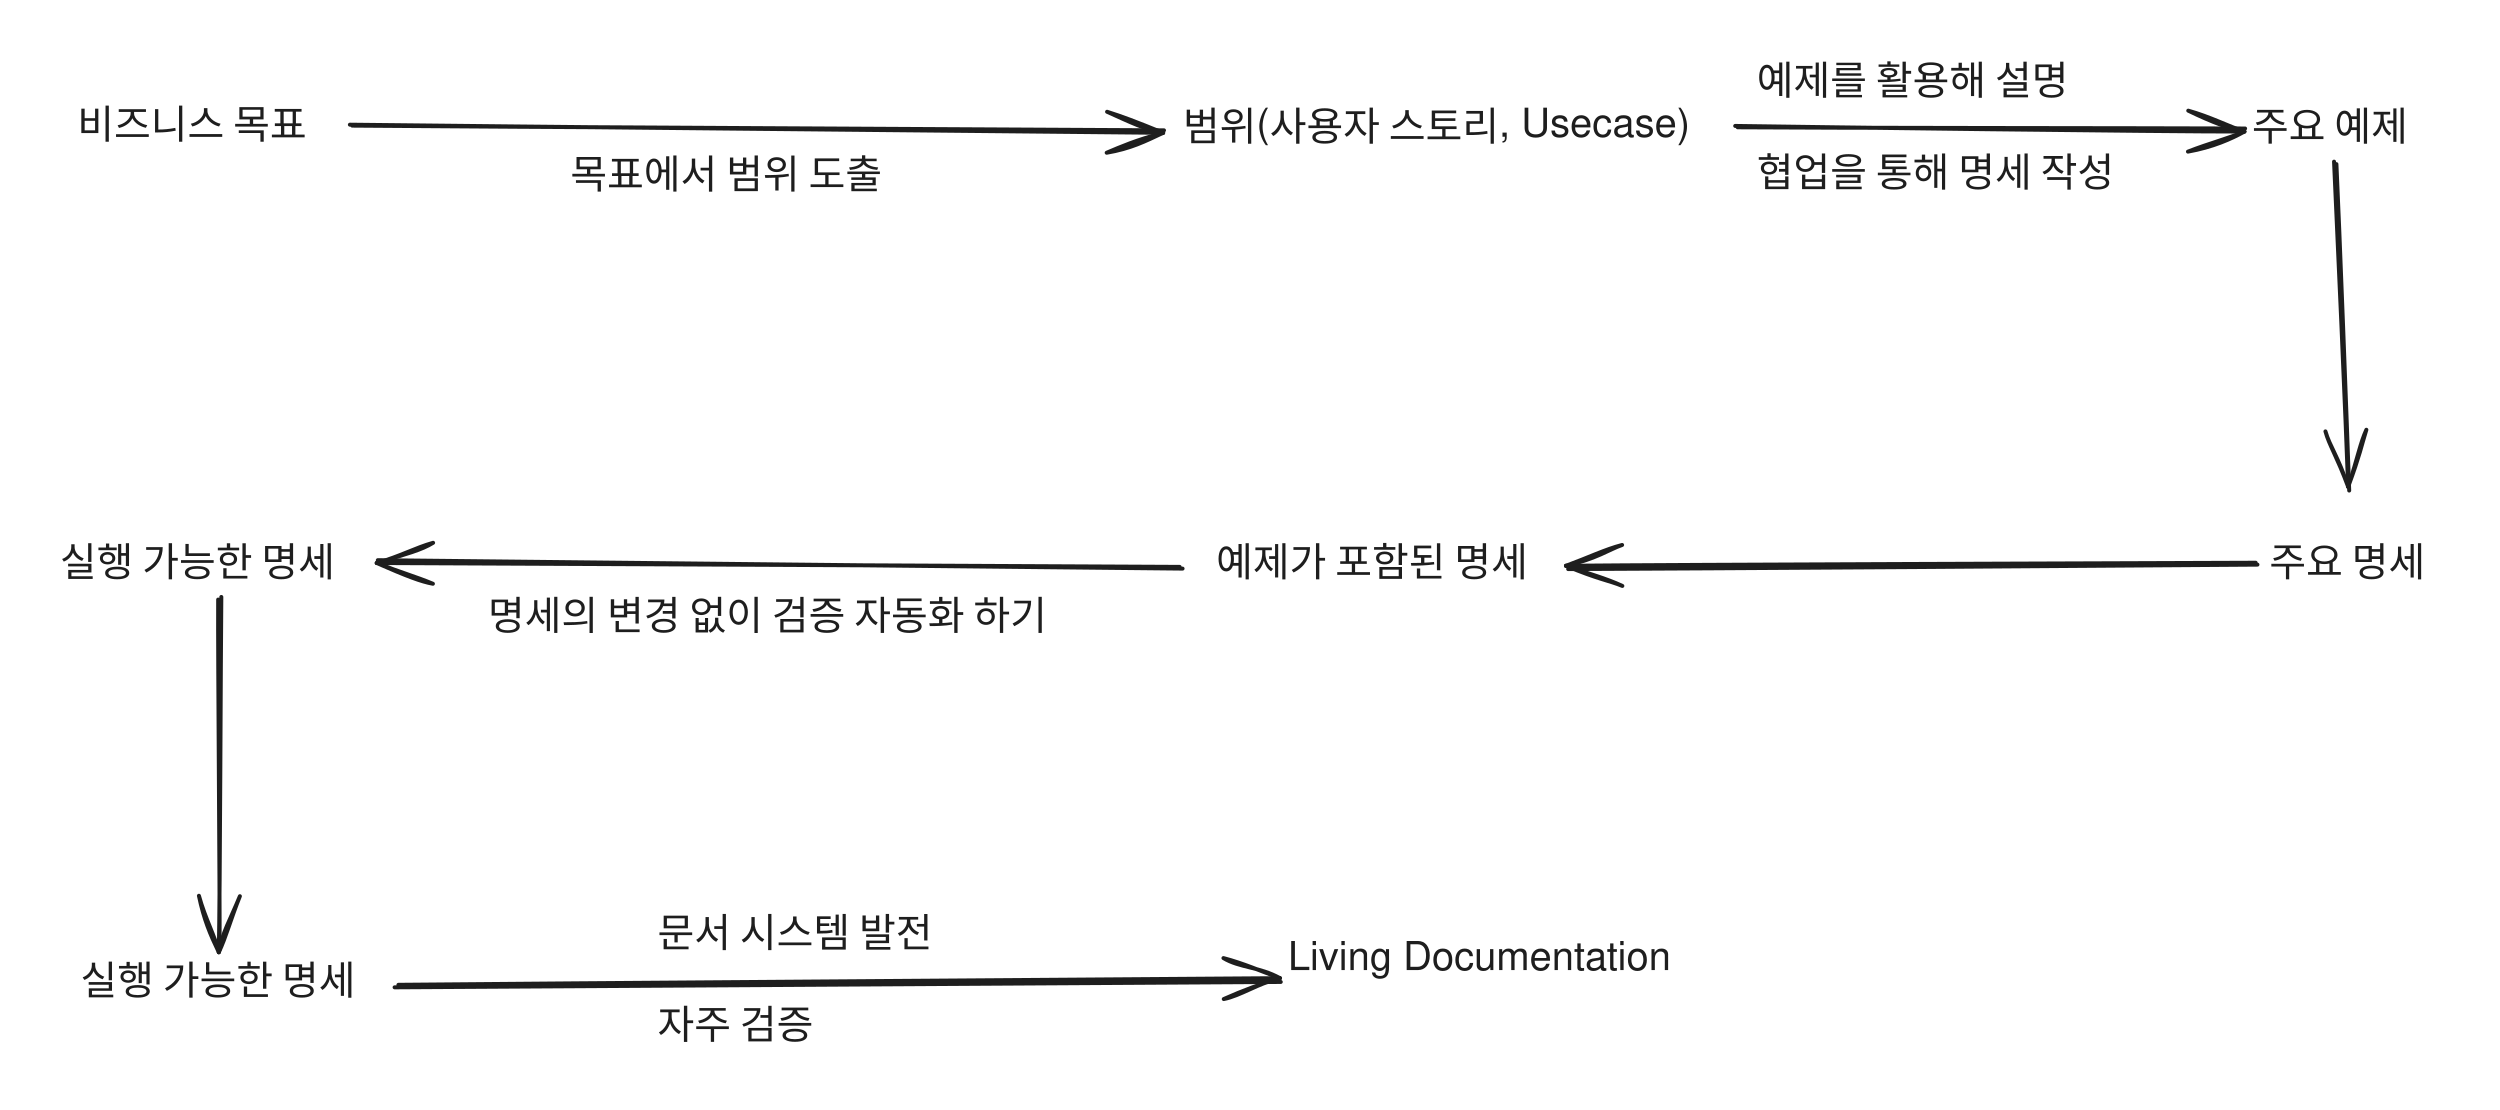
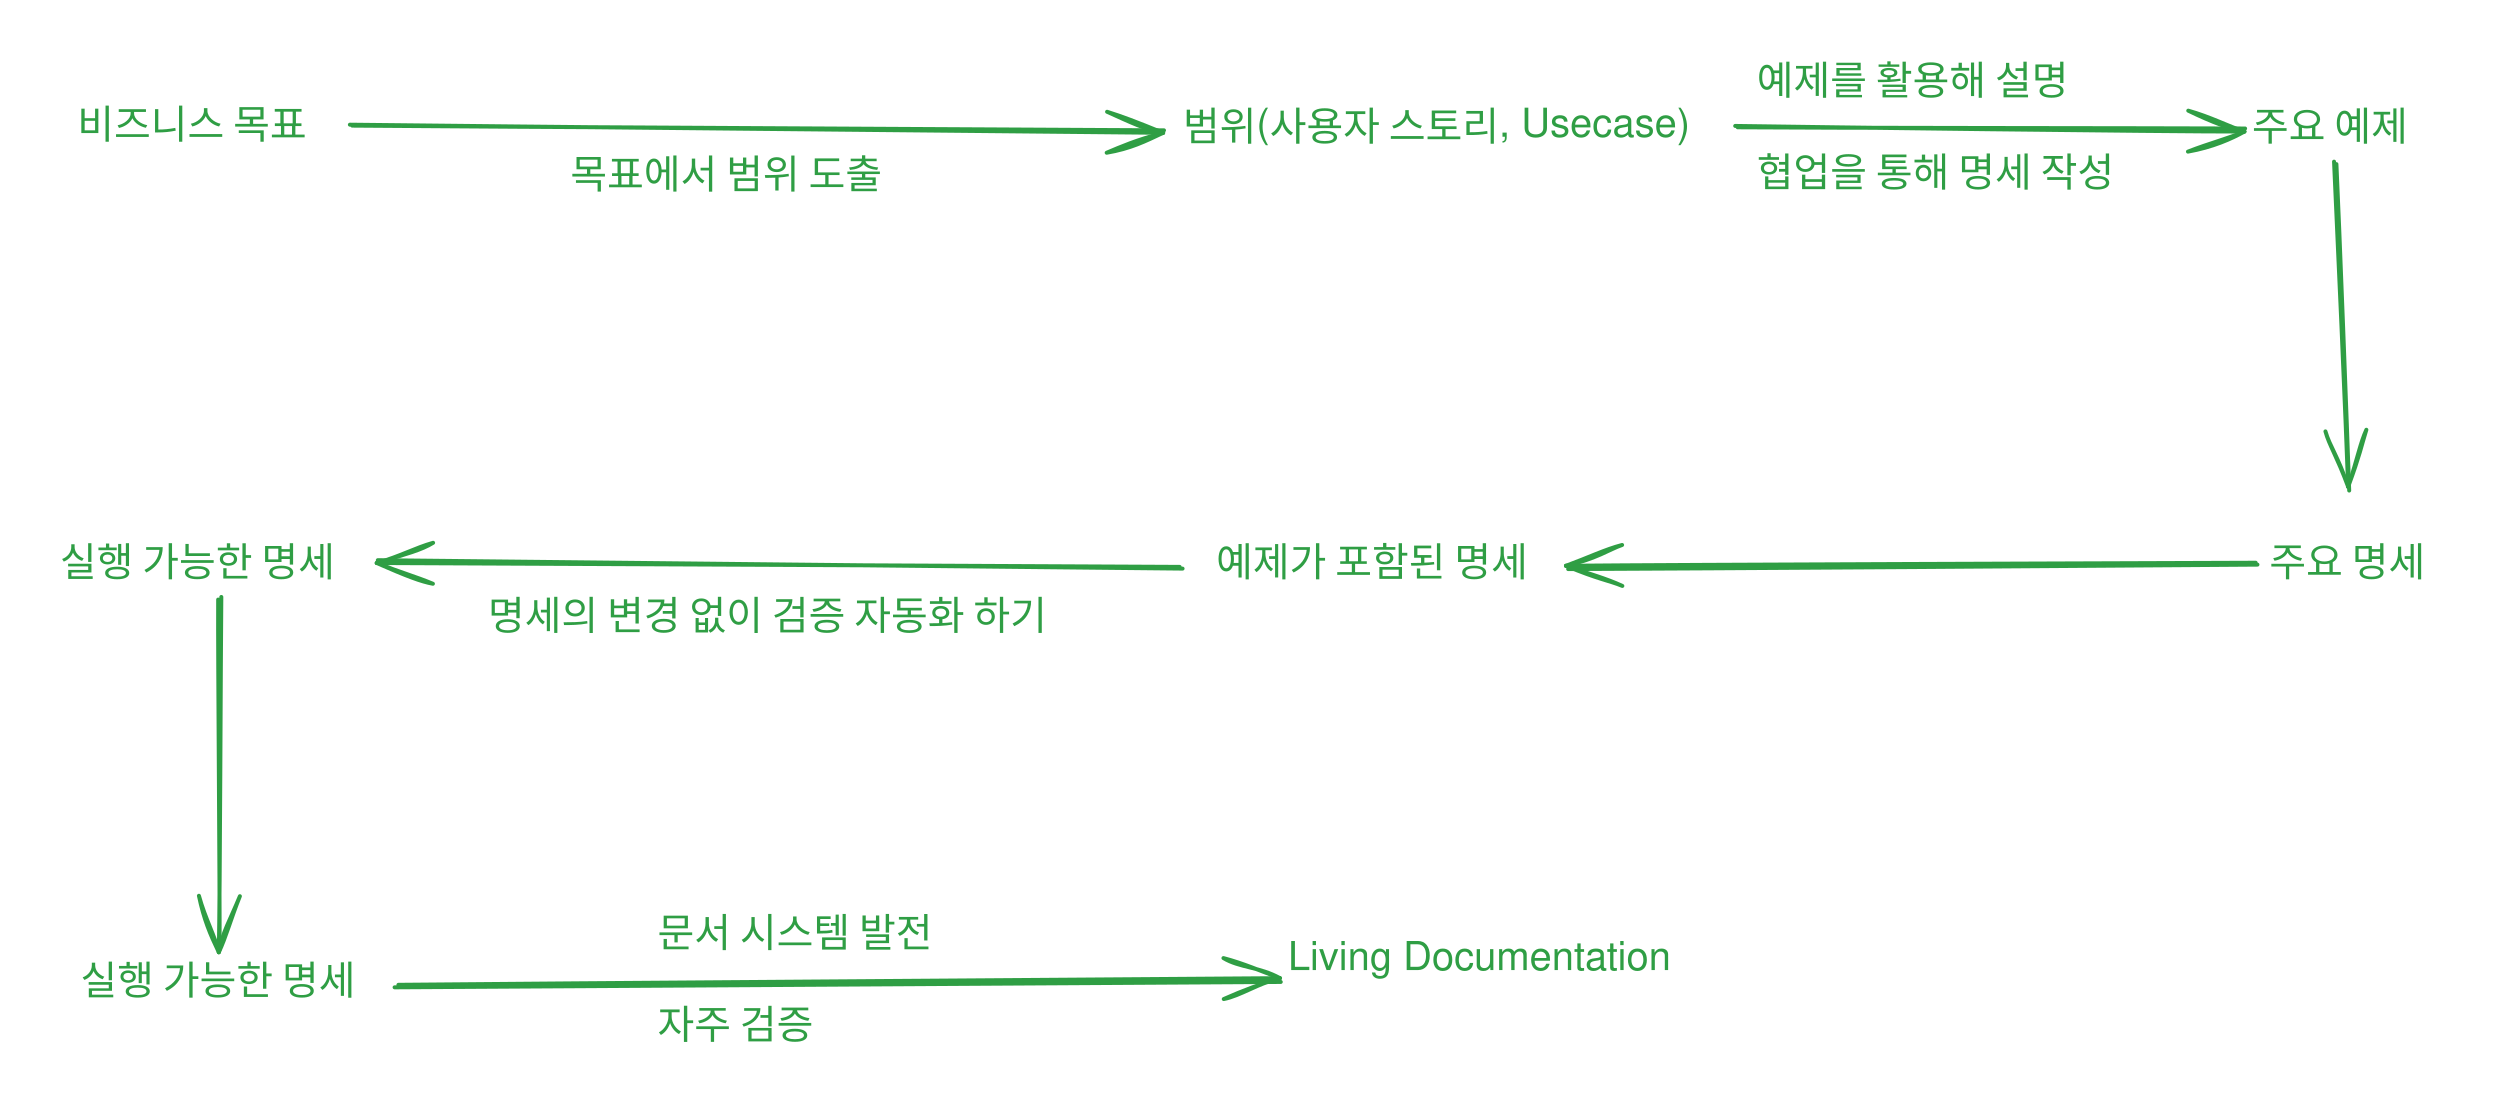
<svg xmlns="http://www.w3.org/2000/svg" version="1.1" viewBox="0 0 1252.445 555.97" width="1252.445" height="555.97">
  
-   eyJ2ZXJzaW9uIjoiMSIsImVuY29kaW5nIjoiYnN0cmluZyIsImNvbXByZXNzZWQiOnRydWUsImVuY29kZWQiOiJ4nOVcXFtv20ZcdTAwMTZ+969cdTAwMTC8L7tAzM790jfH16Tx3fUl28KgJdpmLJOKRPmSXCJAsXCCbvvQXHUwMDE0aLZp4Vx1MDAxNFx1MDAwNXrBtshDt9tddIHuXHUwMDFmiun/sGdoW6Soi2lXkuWuYkQ2SXHOzJzzzfedOdR7XHUwMDAzudxgcFByXHUwMDA238xccjr7ebvoXHUwMDE2yvbe4C1zfNcpV1xc34NTJPq74lfL+ejKrSAoVd5841xyu1SyNt1g3fe3rby/c/oxp+jsOF5QgVx1MDAwYv9cZn/ncu9F/ydcdTAwMWGyy2X/tI3ocNxcdTAwMGVGXFymXHUwMDBmT/te1ChWknOFXHUwMDE507Ur3MooNFx1MDAxNjhcdTAwMDU4vWFcdTAwMTcrTnymXHUwMDEwdWhOltYn5lx1MDAxZLo7tXOn+HD80cLSXHUwMDA0jdvdcIvFheCgXHUwMDE42VTxoevxuUpQ9redZbdcdTAwMTBsnfc/cbzVp8p+dXPLcyqm77h21C/ZeTc4iPqHakdtbzO6R3xkXHUwMDFm/uJKWVx1MDAxNDqpXHUwMDEwZppqXHUwMDE2t1x1MDAxY32eKItojWEkNCGCKp4ybMQv+mVj2Fx1MDAxZrBj/sWmrdv57U2wzyvUrlx0yrZXKdllmKz4ur2zLjMkLKxcdEVMa1x1MDAwZS9cdTAwMTY3teW4m1uBucZCRFMmJcxccuJI0dhcdTAwMWEnmlx1MDAxNCwo/HBcIuPBMDaU7lx1MDAxNFwi73g3noqyvePcMVx1MDAxZvGqxWJyPL3C2Xiee1HsR+TsyOO4k+b6sYT/xS1US1x1MDAwNfvUU7DEVFx1MDAxM6Exga7Vzlx1MDAxN11vO9180c9vN3GuSmCXg9uuV3C9zXrDzlxcP+rI4PzMbnlterGodqpL92boXGKdm3Q3alx1MDAwM2067eerxsohZFx0SaRghHBcdTAwMDXTq1x1MDAxMtds2iW4QlpcdTAwMDRzhKlcIjBcdTAwMTEwoo09d7zCxVx1MDAxNu0tlSaGXHUwMDE2t3xcdTAwMGa7VbrGqrtbM2qthUVSQ4tcdTAwMTRhXHRcdTAwMTYxhniDTVx1MDAxOFlgkqRKaoE0XHUwMDAy41x1MDAxYowq2pVgxN/ZcVx1MDAwM1x1MDAxOPlZ3/WC9FxiR0M5bOBgy7FcdTAwMWKmXHUwMDFmOpU8l8aNkrljXGYz5lx1MDAxNf+Wi1x1MDAwMyv6o/b7u7eaXt3a36OzaU+PbzeQfD/re1x1MDAwM+JcdTAwMDXOftBcZvAoSVx1MDAxZjyHO0Y0QkqwXHUwMDE4XHUwMDBmL0K79v7Wl2jHOLaQ1kyAS1x1MDAwM5hcdTAwMTHO6uFcdTAwMGUri1x0imDMXHUwMDE11khjlbKsc3CHaWxZXHLfSFx1MDAwMl5PXHUwMDAxTWFcdTAwMDTezlQ8K1fGs7pcdTAwMTNccsBV86/3XHUwMDEyXphpWavzu9OIqZ15fO6s3YDFXHLfXHUwMDBiXHUwMDE23EdcdTAwMTEyo7qj4/aOWzyo85IoIMDA4/9cdTAwMWOG331w/NFcdTAwMDfhh9/kjn/4/uSTo8G6i4aL7qaJlMGis1FcdTAwMWZCgVx1MDAwYnSldjrwS/HZPDRqu55TbpxcdTAwMDK/7G66nl1cXMxiXHUwMDAw9N6ZPPdcdTAwMDZsJfxh3a445mw0cFdcdTAwMGJ9KlrGPlWMMFwi4uYuiv1Rfz6/bTuP1P2dkWBsvHp/bHxqpb9jX2hVXHUwMDFm+/Whz2jPQl9lXG59TGFtXHUwMDAwZtb10G9cdTAwMWKcWiYs63pwRuFcdTAwMTB+9iw8PMpcdTAwMWT/9Gl4dJg7/vgw/HevYzSDXHUwMDFkXVxyVcnTR2uqXHUwMDA0iDjGXGJ4buZYbc/C+jJW4Vxublx1MDAwMVx1MDAxZOFcdTAwMDQkXHRG6VVa9ypUiZCWQkRSlpySOGhcdTAwMWJcdTAwMDWIYsIwZ9JcdTAwMDFcdTAwMDFyLVx1MDAwYvatdved3X3krdtv3Xdm5++uTYygRcXvrdxcYlwiXHUwMDEwu25ccmuisP5j+JdX4Vx1MDAxN9+HXz7LwXp88vSr4+9e3cq9XXHyXHUwMDEwxH/qMepcXMqiXHUwMDE0/uDm+KPa4k/LvIhGNH30XHUwMDFjgKRkmkNMZOdcbu29pj/xhyhiMYkkYC1RXCJJnU7TXCLa4oRcdTAwMDAwMFx1MDAwMuOBqExZ1kFcdTAwMDTi1OJUXG6OXGJcdTAwMDH1XCJcdTAwMTJcdTAwMTOzXHUwMDE1zz5cdTAwMDWpKEBRXG6pqUI6xsszWFx1MDAxMqDsXHUwMDE0XHUwMDA1XHUwMDFj++2odOPSXCKXSUIwLFx1MDAwNeVagW1cdTAwMWFcdTAwMDZcdTAwMWInrjpNQmhLcKCQRGHCNeWSNfQ9U2JkZGr6oVueX7ZcdTAwMWZMXHUwMDA1M+7yXGbz1mS5mU3IXHUwMDAyaq5cdTAwMDVoc0VcdTAwMTRXXFxi0WBcdTAwMTOzOONcZmZfUlx1MDAxNVx1MDAxOdZg003Ki7R2ePNqdPX4flx1MDAwM8n3S1Mu1lJcdTAwMWSBO4BcdTAwMTlExMFzXHUwMDEx4vmj1Vx1MDAwN0XMJ/lscem2mPDuKVdcdTAwMTX7XHUwMDFk8TSJWFx1MDAxNVx1MDAwN1DTgHgxqTI30KJn6lximlx1MDAxMkJcdTAwMDPLVc0ol4ihoqaTsCBcdTAwMTBcdTAwMTjkeoVST8lL+OKD8Kuj429/zZ18flx1MDAwNGzh5PnPufDwm+NcdTAwMWaevOO94528+CT87En48jB38vRf5lx1MDAxNFx1MDAxY1x1MDAwZlx1MDAwZn/JhV9+XHUwMDEyXHUwMDFl/qO3pKYzlmZcIjuCXSnyXHRuuVx1MDAwNaRcdTAwMTVcdTAwMTGKXHUwMDAwpmaO/PbA3p+Rz1x1MDAxObI4p7ByXHUwMDAwyGkpU4mR3qktxcFcdTAwMGVhwJ1kXHUwMDEyW4xgXHK4ra81OfpcdTAwMWI0UVutNfpcdTAwMDDn5+fWXG54X23c29ieWMlXVKlcdTAwMDP3rW5Pzs6VXHUwMDFlldb3VqbvL1dWhif9++M3VMOFX/9cdTAwMWF+8WnuXHUwMDE0Y3qMa82b7qoqY6QlR4FAXHUwMDAwLiRJ9r3q9v7Vp0hcdTAwMDWqjHKuJFBwXHUwMDA0y349R8FMW4gqXHUwMDA1tFAowVx1MDAxOO6eKlx1MDAxMyaTXGZcZlx1MDAxNSlcdTAwMGWtgj1NRJkgliQwIyxFZc7AXHUwMDBiWKVQiPH4RN9IMql1kv91XpJdQv4gKmBpUpxcdTAwMTFcdTAwMGVyXHUwMDAwRHdT/SO5VJzC8oRBi+uGzmfSZLfV4sHMuiqj4cndYW+Z5NnqXHUwMDFhaaFcdTAwMTORwJyAXHUwMDAzXG6QgpJqxVx1MDAxYYzC1MJcdTAwMWHWTk1BlnHCcYNRN0mUtfR380p7enyzgeT7pVx1MDAxNZlqjXZcdTAwMTTmXHUwMDE5Rlx1MDAxN2eXZHhLXHUwMDE1XHUwMDE37FX/Lek9uuuLoelVPrve33DHOLGE5CDMKCVapHhcdTAwMTln0oKjRlx1MDAwM8M5xNJ2dVCRcVjIMI1SXHUwMDBiWWiZKVx1MDAxYtFY8OvNgf9cdTAwMDae05Y/jT0sTFx1MDAwYry151xitru6Ory84rrBQlx1MDAwN+47vFx1MDAxZSypKWdcdTAwMWbcZnR1gs/uTVx1MDAxZJRGO8XLlGJMd2tcdTAwMWavXHQv++ibk7/9Nff6x/ePP/z25PnRmazrMUO7yIhOcLVW4CVY+mDM1IAjS5HMsF+EXbf3ZWl/buzBZN7fWLx9ULiz8XZ5ub+xXHUwMDBiI4ItgZkpXCLDkjJcXE/VKJWWxFxiK2JkJzCO7oGXvFx1MDAxY3hcdTAwMTGENVPANDqQKr9cdTAwMTbwylx1MDAwMFx1MDAwNtrk93pcdTAwMDdcdTAwMDaRRIIwzJ18/Ork+d+Pn11cdTAwMTNcdTAwMWVksKOr8o0k9EpcdTAwMWFcdTAwMTSw4baMqez6bVx1MDAxYt1b2lmYRSPBNJ9cdTAwMWKbXHUwMDE4Kj2cvlx1MDAxYvQ7KCBmKVx1MDAwMvhcdTAwMDdsXHUwMDFlS0Lr9/UpR1x1MDAxNqhcIkpcdTAwMTiiXGYp3b1EXHUwMDEzNGBpwagpXHUwMDE2VlxuqXhcYmrIQIF6XHUwMDAxbinJTFxyuEpMXa3UWEhcdTAwMDG6XHUwMDA096GAu3qEp1x1MDAwNFxcWnBcXKyi6N5cdTAwMDHfXHUwMDBmZlx1MDAxZVx1MDAxNkc3l8ad+dHV6eqiaqWiTKJcdTAwMGZcdTAwMDFX5FRcdTAwMTh1oVx1MDAxMls9tUJkKmH4XHUwMDExRVxcK1xySqphXFxukoxcdTAwMWFq6XjR2Vx1MDAwNp+L7zeQfL8sXHUwMDE5wah1OVx1MDAxMdWMYnDi7CnuOW+Nr5V9MrM7c9dd2ZtaOlhHXHUwMDBi/VxyPIJcdTAwMGLAXHUwMDFkIbjmXHUwMDA0MZHYXHUwMDA2j3BHMJP/1piC2Fx1MDAwMkKSYGadXHUwMDA2XHUwMDFlioD3KEpcdTAwMTDNqqWM90suu09H2mV1XHSjqIeVOdGiXHUwMDFjvnyRO/7n+69/+m8u/Oxp+PLn3Ouf3lx1MDAwZr97mVx1MDAwYr98dvzx5yeff5o7ef7i9S8/9ro08IrGdVNt6JbxzVx1MDAwNYZcdTAwMWaRvai/PX73ZXRcdTAwMDObgFWCXHUwMDAwhiFcdTAwMGW+mqTuPdZcdTAwMWGXTJRcdTAwMDD0Ulx1MDAwMeqoXHUwMDAzXGbi6lKjPY+sc79e5UnOXHUwMDE3u/6RMP/3+Yw2XHUwMDBmXHUwMDBmXHUwMDAwfyNcYlbO7Fx1MDAxOLODRsvD61x1MDAxMFWTdzbvrC3YcnpNTvY3xkiGLSlcdTAwMDQyRWGweMc3iVKxhFpcZsKeIIRcZoG4JoBpUlx1MDAxYVx1MDAwM9ZcdTAwMDIqKnK97Fx1MDAwMatcdTAwMWXmXHUwMDFlj1/9Yqr2w4+OTPnsXHUwMDEzXGKTXHUwMDFmj8KvXHUwMDBlTbVcdCzO4de/ni3VPaZccpe2qpslL0q1SU9cIoGYZJd4vmBofKwql5btIUlWdzFcdTAwMWLbW3xrbrG/w9k8921cdJNcdTAwMTOXyuwko/r0ZFx1MDAwZvdWNHBcdTAwMTdqdlx1MDAxMLM+YGBcbk81XHUwMDA36nCdpOH3tFlxz911vc3cqJ+vmr7bgYmRnoJDe1x1MDAwYrq5rCdcdTAwMWatSStcdTAwMDfgWCZcdTAwMTmRXHUwMDFkXHUwMDA32m+g9ydcdTAwMGVwpi1cIpCmilx1MDAxMFx1MDAwNMohJjG9lVx1MDAwZZcufVx1MDAwM6ZBiUbXKlx1MDAxZG5kiVqvpcNpndi1XGKG5k13dY9DtilRM4/RcEZk9j2O9o7Qr4hCLGK+ncJsgWKsUntcdTAwMWOAN0ZCgGhCQjHCu5hrZNTSoEigJVxmTCZhSOLBIVx1MDAwNostXHUwMDE2mmMgXCIkUbBxzjZcdTAwMDCUiKadqOTo+HNDSIiEXZ0vUstcXFx1MDAwZoYsUH2A3YpIYkqgsGjy7SXSQlxcSPNcXFx1MDAxMVA3TrRs3MnIVqXWtlx1MDAxNqDOKnBFJiWsXFxcdTAwMTRcdTAwMTGzudJYpFx1MDAwNouOXHUwMDE01LB9XHUwMDAwRVjkbnaR2lBLjzevXHUwMDA2X49vN5B8vzTkcdV6WzcqmsNIZ8+NtE+b9SXkcUIsRaVg0ZdcbmGWQjwhLSNwqFx1MDAwMIWju6ikLI61XHUwMDE0sL5cdTAwMGJcdTAwMDWYXHUwMDA1djTBO8ktxVx1MDAxMXhcdTAwMDDRnKvGfIlcdTAwMDb6RYXuREa243u6wNVFJ/Z0O7JzK1x1MDAwNKdIKo1gOLFSiXrQM2ihXHUwMDAwilx1MDAwNlx1MDAxMCHmkFZAXHUwMDBirlx1MDAwNnftyzZTRmmiMNfmoV1k0nGNX2t1w/GttYubV9q5O4VvRLXcXZJcZlpDUmcvZWufOOhLeFx1MDAwM7ZmXHTChJBIwPKh6yVcIlx1MDAxNzAriJtnVTVPiOWOl6xcdTAwMDCtZIRRXHUwMDFjaUSWKI5JlKxwipk2hUSw4MNcdTAwMWFcdTAwMThT8XN8M1x1MDAwMUmkVP2Ib8pcdTAwMTRAdVx1MDAxMd8yQ1x0sriISlx1MDAwMFxyfoFkUY1sTsCCZ7JcdTAwMDZMKklcdEFXfOSgfea0ziTKXHUwMDA1klx1MDAxMPZYKqG4bnwynVnggNpQObBcdTAwMTlTTFx1MDAxYky6SVjX0t3Na6jR01uB3cBZXHUwMDBig3aptFx1MDAxMIDH1WZcdTAwMDM83y2cyfm4m4O7rrN3u31sXHUwMDBlnFxyqkErJ1xuhcdcdTAwMDOP/1x1MDAwN5KSqS8ifQ==
+   eyJ2ZXJzaW9uIjoiMSIsImVuY29kaW5nIjoiYnN0cmluZyIsImNvbXByZXNzZWQiOnRydWUsImVuY29kZWQiOiJ4nO1cXFtv20ZcdTAwMTZ+969cdTAwMTDcl10gZud+6Zvjay6+u75kW1x1MDAxOLRE24xlUpEoX1JcdTAwMDQoXHUwMDE2btFtXHUwMDFmmlx1MDAwMs02LZyiQC/YXHUwMDE2eeh2u4su0P1DMf1cdTAwMWb2XGZti5RoKZQjyXJbIYgsXHUwMDBlxTnDOeeb7ztzqHdcdTAwMDZyucHgoORcZr6RXHUwMDFidPbzdtEtlO29wVx1MDAxYub4rlOuuL5cdTAwMDdNJPpcXPGr5Xx05lZcdTAwMTCUKm+8/rpdKlmbbrDu+9tW3t85/ZpTdHZcdTAwMWMvqMCJf4HPudw70f+Jjuxy2T/tIzpcdTAwMWP3g1x1MDAxMVeNh6d9L+pUcUVcdTAwMTllXHUwMDAy1U5wK6PQV+BcdTAwMTSgdcMuVpy4pVx1MDAxMI1nTpbWJ+ZcdTAwMWS6O7Vzq/hg/OHC0lx1MDAwNI273XCLxYXgoFx1MDAxOJlU8WHkcVslKPvbzrJbXGK2zoefON7sW2W/urnlOVx1MDAxNTN0XFw76pfsvFx1MDAxYlx1MDAxY0TDi423vc3oXHUwMDFh8ZF9+MSVsihmTCHMNNUs7jn6PlFcdTAwMTbRXHUwMDFhS841IYIq3mDYiF/0y8aw18iGdlx1MDAxOItNW7fz25tgn1eonVx1MDAxM5Rtr1KyyzBX8Xl7Z0NmSFhYXHUwMDEzipjWXHUwMDFjXizuastxN7dcdTAwMDJzjoWIpkxKrCTiSNHYXHUwMDFhJ5pcdTAwMTQsKPzjRMY3w9hQulWInOPteCrK9o5zy3zFq1x1MDAxNovJ++lcdTAwMTXO7ue5XHUwMDEzxW5Ezo48ilx1MDAwN2nOXHUwMDFmS7hf3EO1VLBPPVx1MDAwNUu4v1xca8VcdTAwMTGPb2/R9bZcdTAwMWK7L/r57Vx1MDAwYpyrXHUwMDEy2OXgputcdTAwMTVcXG+z3rAzz49cdTAwMDYyOD+zW16bXiyqnerS3Vx1MDAxOTpC5ybdjdqNNoP281Vj5Vx1MDAxMLKEJFIwQriC6VWJczbtXHUwMDEynCEtgjnCVFx1MDAxMZhcYrij6ZE7XuHlXHUwMDE27S2VJoZcdTAwMTa3fFx1MDAwZrtVusaqu1szaq2JRVJDj1x1MDAxNGFcdFx1MDAxNjGGeMomjCwwSVIltUBcdTAwMWGB8SmjinYlXHUwMDE48Xd23Fx1MDAwMO78rO96QeNcdTAwMWSObuWwQYMtx05NP1xmKtnWXGJcdTAwMWIlc8VcdTAwMThlzCv+K1x1MDAxN1x1MDAwN1b0ofb32zcuPLu5v0etjZ5cdTAwMWVfbiD5fjb2XHUwMDE04Fx1MDAwNc5+cFx1MDAxMd5R2njwXHUwMDFj7bDQXHUwMDFjU1x1MDAwMTc3M9y1dri+hDvGsYW0Zlx1MDAwMnxcdTAwMWHQjHBWj3dYWUxQXHUwMDA0N11hjTRWXHKWdVx1MDAwZe8wjS2rXHUwMDAxXHUwMDFjSeDrKaIpjMDdmZKvXHUwMDBlaHVccinkqjnYO1x0N8y0rtU53mnI1FpcdTAwMWWde2s3cHHD94JcdTAwMDX3YVx1MDAwNM2o7ui4veNcdTAwMTZcdTAwMGbqvCSKXGIw8Pi/h+F3XHUwMDFmXHUwMDFjf/RB+OE3ueNcdTAwMWa+P/nkaLDupOGiu2lCZbDobNTHUOBcdTAwMDJdqTVcdTAwMDd+KW7NQ6e26znl9Fx1MDAxNPhld9P17OJiXHUwMDE2XHUwMDAzYPTO5Lk3YCvhXHUwMDBm63bFMa3muLpk7MvGo+fBT6VSVGtcdTAwMTlPw8tif9Sfz2/bzkN1b2ckXHUwMDE4XHUwMDFir95cdTAwMWJcdTAwMWKfWunv2Fx1MDAxN1rVx3596DPas9BXmUJcdTAwMWZTWFx1MDAxYyBEulx1MDAxZfp9XHUwMDE0nFE4hJ89XHUwMDBlXHUwMDBmj3LHP31cdTAwMWFcdTAwMWVcdTAwMWTmjj8+XGb/0+tcdTAwMTjNYEdXQ1WKxqO1dVx1MDAxYVx1MDAwYoxcYlx1MDAxNzp7rLamYX1cdTAwMTmrcFx1MDAwNrdcdTAwMTCCKFx1MDAwNU2CUeMqrXtcdTAwMTWqREhLIVwiQVxiylx1MDAwYlx1MDAwNFx0SStcdTAwMTDFhKHOpFx1MDAwM1xu5EpcdTAwMTbsXHUwMDFira47u/vQW7fv3HNm52+vTYygRcXvrlxcXHUwMDBiXCJcdTAwMTBft4Y1UVj/Kfzr8/CL78MvXHUwMDFm52A9Pnn/q+Pvnt/IvVlx8lx1MDAxMMR/7jHqtGVRXHUwMDAz/uDL4E/TvIhOhFxcXHUwMDAzXHUwMDAwaWjDQsjsOqG11/Qn/lx1MDAxMEUsJpEkXHUwMDE4/lx1MDAxNJTGoz3Ni2iLXHUwMDEzXHUwMDAywMCIlFxmJZhVx1x1MDAxMYhTi8N6wFx1MDAxMSGgXlx1MDAwNIohZyuefVxuWlGApFx1MDAwNP1GXHUwMDE10vHkncGSQEooXG449uqodO3yXCLtZCFcdTAwMTiWgnKtwDaQw1x1MDAwMifOOs1CaEtwoJBEYcI15ZKlxp4pMzIyNf3ALc8v2/englx1MDAxOXd5hnlrsnyRTciiimlBNFJEccUlXHUwMDE2KZuYxVx1MDAxOWcw+5KqyLCUTdcpMdLc4c0r7erx9Vx1MDAwNpLvbVMu1lRcdTAwMWRcdTAwMDFcdTAwMDRcdTAwMDBccuGMZM9cdTAwMDT7o9X7Rcwn+Wxx6aaY8O4qV1x1MDAxNftcdTAwMWTyNIloXHUwMDE1XHUwMDA3VNNcdTAwMDB5MasyXHUwMDE30KJn8lxiulx1MDAxMkJrgtVFnEvotFDCgkBkkN+sUkqzl/DpXHUwMDA34VdHx9/+mjv5/Fxi6MLJk59z4eE3xz+895b3lnfy9JPws/fCZ4e5k/f/bZrgeHj4Sy788pPw8J+9ZTWdsTRcdTAwMTPbXHUwMDEx7FKhT3DTPSCiXHUwMDE4XHUwMDE1lJH4hJdFfmtk78/I51xmWZxTWDpcdTAwMTBcdTAwMTFayobMSO/kluJghzDoTjKpLUawplxmTL5KsfVcbqKopdhcdTAwMWG9j/Pzc2tcdTAwMDW8rzbubmxPrOQrqtSB61a3J2fnSlx1MDAwZkvreyvT95YrK8OT/r3xayriwq9/XHK/+DR3ijE9xrWLu+6qLGOkOUnRVCOqRFx1MDAxYiSltYP1KVSBLqOcK1x0JFx1MDAxY8G6X09SMNNcdTAwMTbcXHUwMDA0XHUwMDA1xFAowYDNd1xyqoTJJVx1MDAwM0dFikOvYM9cdTAwMDWyTFx1MDAxMEtcdTAwMTJJNGvgMmfoXHUwMDA1MkMoxHjc8PtcdTAwMTFlbVxiIERcdTAwMDWsTVxu+DdcdTAwMDdBXHUwMDAwsvtCXHUwMDA1JLlUnML6hEGN69TgM6mym2rxYGZdldHw5O6wt0zybHWNNFGKSGBOwFx1MDAwMVx1MDAwNYhBSbViKaMwtbCGxVNTXHUwMDEwZpxwnDLqOsmypv5uXo2eXHUwMDFlX2wg+d62JlPN4Y5wXHUwMDA1aKhZdrjDW6q4YK/6d6T38LYvhqZX+ex6f8NcdTAwMWTjxFx1MDAxMpKDMqOUaNFAzDiTXHUwMDE2XHUwMDFjNSpcdTAwMTjaXHUwMDEwa7Srg5KMw0qGaZRcXMjCy0zliMaCX21cdTAwMTb8XHUwMDE1iE5LXHUwMDAyNfagMC3w1p4j2O7q6vDyiutcdTAwMDZcdTAwMGJcdTAwMWS47vB6sKSmnH1wm9HVXHQ+uzd1UFx1MDAxYb2uxOyjb07+/rfci1x1MDAxZt89/vDbkydHZ7qux1x1MDAxNO1lRnSCrDVcdTAwMDMvwVx1MDAxYlx1MDAwZtawS3FcIlxisJPsW3g392Vpf27s/mTe31i8eVC4tfFmebm/sVx1MDAwYiOCLYGZqSPDkjJcXE/VKJWWxFxiK2J0J1x1MDAxMd1jalx1MDAxMFx1MDAwMG2BXHUwMDE3QVgzXHUwMDA1TKNcdTAwMDPJ8itcdTAwMDGv/lx1MDAwM4NII0FcdTAwMTjmTj5+fvLkXHUwMDFmx4+vXGJcdTAwMGYy2NFV/UZcdTAwMTLJy1RcdFx1MDAwZWZAXFxV9kzTNrq7tLMwi0aCaT43NjFUejB9O+h3TEDMUlx1MDAwNFx1MDAwM/hcdTAwMDFcdTAwMWaWhNZv7FOOLFx1MDAxMEWUMERcdTAwMTlSunuJJujA0oJRUy6sXHUwMDE0UvEtqFx1MDAwMVx1MDAwM1x1MDAwNeZcdTAwMDWwpSTjXG4zlVCatWJjIVx1MDAwNchcdTAwMTL8W9ZvjXrj5Vwiiu5cdTAwMWTw/WDmQXF0c2ncmVx1MDAxZl2dri6qZlwiyiT6XHUwMDEwUEVOhVx1MDAxMVx1MDAxNyqx11MrRTaRoVx1MDAxMEVcXCtcckIqdV+uk4pcdTAwMWFq6nhRa8rn4utcciTf2+VcIlx1MDAxODWtJ6KMYHDhNsp+57w1vlb2yczuzG13ZW9q6WBcdTAwMWQt9DfuXGIuXHUwMDAwdoTgmlx1MDAxM8REYlx1MDAxYjyCXHUwMDFkwUz6W2NcblJcdTAwMGLoSGKLvdO4Q1x1MDAxMbBcdTAwMWVFXHSiWZWUcX7JZffJSP/QhdMlOXz2NHf8r3df/PS/XFz42fvhs59zL356N/zuWS788vHxx5+ffP5p7uTJ01x1MDAxN7/82OvSwEtcdTAwMWHXTa2hm5dcdTAwMGJSQFx1MDAxNJOgylx1MDAxZd+tXHUwMDAxvC/jXHUwMDFi6Fx1MDAwNCxcdTAwMTNcdTAwMDRzjExlZJK691hrtJko0bBcdTAwMTJcYlBHXHUwMDFkoFx1MDAxMJeXXHUwMDFhrYlknVx1MDAwM/YqT3K+2vVccib9kc9o8fhcdTAwMDBmUlx1MDAxYoHPsyc0dtBoeXhcdTAwMWTCavLW5q21XHUwMDA1W06vycn+XHUwMDA2XHUwMDE5ybAlhUCmLlxm1u/4XCJRLpZQi0HcXHUwMDEzhJDhXHUwMDEwV4QwXHUwMDE3XHUwMDE0x4C1XHUwMDAwi4r8nlxixPNfTOF++NGRqaB9XHUwMDBm4uTHo/CrQ1NvXHUwMDAy63P49a9nq3WPmUPbVnWz6EWp5vlJbLZWWDuaYGh8rCqXlu0hSVZ3MVx1MDAxYttbvDO32N/hXGZUQVqCMc2lMlvJqD4/2cPNXHUwMDE1XHLkhZotxKzPXHUwMDE4mNpTzYE7XFwla/gt7VbcdXddbzM36uerZux2YGKkp+DQ2oJurutcdTAwMTg1XHUwMDA3XHUwMDAyxKhcdTAwMTHF2XGg9Vx1MDAwZXp/4lx1MDAwMGfaXCJcdTAwMDJpqlxiQSBcdTAwMWRimtNb7dB28Vx1MDAxYjBccko0ulLt8EeRWlx1MDAwNu1wWil2JYrh4q67uskhW1x1MDAxNKlcdPOzXHUwMDEzTIs47/8yRGntXGL9iijEXCLmXHUwMDE3KsxcdTAwMWWoYVP1iFx1MDAwMnhcdTAwMTM9xKkxXHUwMDEywLR4XHUwMDE3042MWlx1MDAxYVx1MDAxNFx09ISBySRcZkk8O8SUYtGvP1x1MDAwMFx1MDAxMSGJio1ztlx1MDAwMaBENO1EKUff7nK8ckFcdTAwMTiyQPVcdTAwMDF2K1wiiamBwuKCXzCRXHUwMDE24kKaR4uAunGiZXovI1uZWstigDqrwFx1MDAxNZmUsHJRRMz2SrpKXHJcdTAwMTZcdTAwMWQpKJOMXHUwMDAyz4VF7npXqVxyNfV480r5eny5geR725DHVdN9XYIpxaDAs3Oo1mmzvkQ8ToilKEB79LtCXHUwMDEwm/WAJ6Rl9FxyXHUwMDE1wCV1XHUwMDE3hZTFsZZCKHBkgCyw41x1MDAwMriT3DKoXHUwMDAxXHUwMDFhSvPktJ2jnVx1MDAwNvZFhe5ERvbawV1bW7dCcIqk0lxirMJKJepBz5CFXHUwMDAyJlx1MDAxYTyEkENaSVwiLod2rcs2XHUwMDFijNJEYa7NY7vIZOPSv2x1zeGtuYubV6Nzd1xu3ohqvr8kXHTlXG5Rkp3RtU5cdTAwMWP0Jb5cdTAwMDFbs1x1MDAwNGFCSCRg+dD1XHUwMDEykVx1MDAwYphcdTAwMTaITFx1MDAwMjHKXHUwMDE1brCqg0UrQCtcdTAwMTlcdTAwMDFJXHUwMDFlaUSWKI9JXHUwMDE0rXCKXHUwMDE5TD5hsODDXHUwMDFhXHUwMDE4T9w5wJmIJFKq3yPAZcZcdTAwMTJkcVx1MDAxMdVcdTAwMDBcdTAwMWFcdTAwMDCjgqs0m1x1MDAxM7DimaxcdTAwMDGTSlJC0CWfOWidOa0ziXKBJMQ9lkoortNcdTAwMGanM1x1MDAwYlx1MDAxY1BcdTAwMWIqXHUwMDA3NmOKacqk61x1MDAwNHZN3d28htKe3lxm7Vx1MDAwNs56XHUwMDE4tEulhVx1MDAwMDyuNlx1MDAxYuD5buFMzsfDXHUwMDFj3HWdvZutY3Pg7KZcdTAwMWG0cqJQeDTw6P+d0KdcbiJ9
  <defs>
    <style class="style-fonts">
      @font-face {
        font-family: "Virgil";
        src: url("https://unpkg.com/@excalidraw/excalidraw@undefined/dist/excalidraw-assets/Virgil.woff2");
      }
      @font-face {
        font-family: "Cascadia";
        src: url("https://unpkg.com/@excalidraw/excalidraw@undefined/dist/excalidraw-assets/Cascadia.woff2");
      }
      @font-face {
        font-family: "Assistant";
        src: url("https://unpkg.com/@excalidraw/excalidraw@undefined/dist/excalidraw-assets/Assistant-Regular.woff2");
      }
    </style>
  </defs>
  <rect x="0" y="0" width="1252.445" height="555.97" fill="transparent" />
  <g stroke-linecap="round">
    <g transform="translate(175.9423 61.83609) rotate(0 203.0962 2.014674)">
-       <path d="M0.52 1.1 C68.27 1.73, 339.43 3.04, 407.19 3.46 M-0.66 0.63 C66.95 1.44, 338.86 4.01, 406.77 4.7" stroke="#1e1e1e" stroke-width="2" fill="none" />
+       <path d="M0.52 1.1 C68.27 1.73, 339.43 3.04, 407.19 3.46 M-0.66 0.63 C66.95 1.44, 338.86 4.01, 406.77 4.7" stroke="#2f9e44" stroke-width="2" fill="none" />
    </g>
    <g transform="translate(175.9423 61.83609) rotate(0 203.0962 2.014674)">
-       <path d="M378.48 14.68 C390.48 12.64, 397.84 8.91, 406.77 4.7 M378.48 14.68 C385.97 11.52, 392.65 8.55, 406.77 4.7" stroke="#1e1e1e" stroke-width="2" fill="none" />
+       <path d="M378.48 14.68 C390.48 12.64, 397.84 8.91, 406.77 4.7 M378.48 14.68 C385.97 11.52, 392.65 8.55, 406.77 4.7" stroke="#2f9e44" stroke-width="2" fill="none" />
    </g>
    <g transform="translate(175.9423 61.83609) rotate(0 203.0962 2.014674)">
-       <path d="M378.68 -5.84 C390.56 -0.52, 397.85 3.11, 406.77 4.7 M378.68 -5.84 C386.04 -3.53, 392.67 -1.04, 406.77 4.7" stroke="#1e1e1e" stroke-width="2" fill="none" />
+       <path d="M378.68 -5.84 C390.56 -0.52, 397.85 3.11, 406.77 4.7 M378.68 -5.84 C386.04 -3.53, 392.67 -1.04, 406.77 4.7" stroke="#2f9e44" stroke-width="2" fill="none" />
    </g>
  </g>
  <mask />
  <g transform="translate(38.72732 52) rotate(0 65 12.5)">
-     <text x="0" y="0" font-family="Virgil, Segoe UI Emoji" font-size="20px" fill="#1e1e1e" text-anchor="start" style="white-space: pre;" direction="ltr" dominant-baseline="text-before-edge">비즈니스 목표</text>
+     <text x="0" y="0" font-family="Virgil, Segoe UI Emoji" font-size="20px" fill="#2f9e44" text-anchor="start" style="white-space: pre;" direction="ltr" dominant-baseline="text-before-edge">비즈니스 목표</text>
  </g>
  <g transform="translate(285.7273 77) rotate(0 90 12.5)">
-     <text x="0" y="0" font-family="Virgil, Segoe UI Emoji" font-size="20px" fill="#1e1e1e" text-anchor="start" style="white-space: pre;" direction="ltr" dominant-baseline="text-before-edge">목표에서 범위 도출</text>
+     <text x="0" y="0" font-family="Virgil, Segoe UI Emoji" font-size="20px" fill="#2f9e44" text-anchor="start" style="white-space: pre;" direction="ltr" dominant-baseline="text-before-edge">목표에서 범위 도출</text>
  </g>
  <g transform="translate(592.6364 53) rotate(0 133.9014 11.5)">
-     <text x="0" y="0" font-family="Helvetica, Segoe UI Emoji" font-size="20px" fill="#1e1e1e" text-anchor="start" style="white-space: pre;" direction="ltr" dominant-baseline="text-before-edge">범위(사용자 스토리, Usecase)</text>
+     <text x="0" y="0" font-family="Helvetica, Segoe UI Emoji" font-size="20px" fill="#2f9e44" text-anchor="start" style="white-space: pre;" direction="ltr" dominant-baseline="text-before-edge">범위(사용자 스토리, Usecase)</text>
  </g>
  <g stroke-linecap="round">
    <g transform="translate(870.0986 63.05894) rotate(0 126.7688 0.667382)">
-       <path d="M0.43 0.71 C42.69 1.07, 212.32 1.11, 254.65 1.32 M-0.8 0.03 C41.31 0.67, 211.81 2.86, 254.29 2.85" stroke="#1e1e1e" stroke-width="2" fill="none" />
+       <path d="M0.43 0.71 C42.69 1.07, 212.32 1.11, 254.65 1.32 M-0.8 0.03 C41.31 0.67, 211.81 2.86, 254.29 2.85" stroke="#2f9e44" stroke-width="2" fill="none" />
    </g>
    <g transform="translate(870.0986 63.05894) rotate(0 126.7688 0.667382)">
-       <path d="M226.02 12.9 C238.26 10.75, 248.04 6.39, 254.29 2.85 M226.02 12.9 C236.93 8.64, 246.45 6.26, 254.29 2.85" stroke="#1e1e1e" stroke-width="2" fill="none" />
+       <path d="M226.02 12.9 C238.26 10.75, 248.04 6.39, 254.29 2.85 M226.02 12.9 C236.93 8.64, 246.45 6.26, 254.29 2.85" stroke="#2f9e44" stroke-width="2" fill="none" />
    </g>
    <g transform="translate(870.0986 63.05894) rotate(0 126.7688 0.667382)">
-       <path d="M226.17 -7.62 C238.21 -1.8, 247.93 1.82, 254.29 2.85 M226.17 -7.62 C236.94 -4.63, 246.4 0.26, 254.29 2.85" stroke="#1e1e1e" stroke-width="2" fill="none" />
+       <path d="M226.17 -7.62 C238.21 -1.8, 247.93 1.82, 254.29 2.85 M226.17 -7.62 C236.94 -4.63, 246.4 0.26, 254.29 2.85" stroke="#2f9e44" stroke-width="2" fill="none" />
    </g>
  </g>
  <mask />
  <g transform="translate(880.0909 30) rotate(0 98.33496 34.5)">
-     <text x="0" y="0" font-family="Helvetica, Segoe UI Emoji" font-size="20px" fill="#1e1e1e" text-anchor="start" style="white-space: pre;" direction="ltr" dominant-baseline="text-before-edge">예제를 활용해 설명</text>
-     <text x="0" y="23" font-family="Helvetica, Segoe UI Emoji" font-size="20px" fill="#1e1e1e" text-anchor="start" style="white-space: pre;" direction="ltr" dominant-baseline="text-before-edge" />
-     <text x="0" y="46" font-family="Helvetica, Segoe UI Emoji" font-size="20px" fill="#1e1e1e" text-anchor="start" style="white-space: pre;" direction="ltr" dominant-baseline="text-before-edge">협업을 통해 명세 작성</text>
+     <text x="0" y="0" font-family="Helvetica, Segoe UI Emoji" font-size="20px" fill="#2f9e44" text-anchor="start" style="white-space: pre;" direction="ltr" dominant-baseline="text-before-edge">예제를 활용해 설명</text>
+     <text x="0" y="23" font-family="Helvetica, Segoe UI Emoji" font-size="20px" fill="#2f9e44" text-anchor="start" style="white-space: pre;" direction="ltr" dominant-baseline="text-before-edge" />
+     <text x="0" y="46" font-family="Helvetica, Segoe UI Emoji" font-size="20px" fill="#2f9e44" text-anchor="start" style="white-space: pre;" direction="ltr" dominant-baseline="text-before-edge">협업을 통해 명세 작성</text>
  </g>
  <g transform="translate(1128.182 53) rotate(0 42.77832 11.5)">
-     <text x="0" y="0" font-family="Helvetica, Segoe UI Emoji" font-size="20px" fill="#1e1e1e" text-anchor="start" style="white-space: pre;" direction="ltr" dominant-baseline="text-before-edge">주요 예제</text>
+     <text x="0" y="0" font-family="Helvetica, Segoe UI Emoji" font-size="20px" fill="#2f9e44" text-anchor="start" style="white-space: pre;" direction="ltr" dominant-baseline="text-before-edge">주요 예제</text>
  </g>
  <g stroke-linecap="round">
    <g transform="translate(1169.984 82.57575) rotate(0 3.049751 81.36365)">
-       <path d="M0.51 -0.35 C1.81 26.7, 6.03 136.12, 6.91 163.18 M-0.68 -1.59 C0.6 25.02, 5.47 133.88, 6.39 161.3" stroke="#1e1e1e" stroke-width="2" fill="none" />
+       <path d="M0.51 -0.35 C1.81 26.7, 6.03 136.12, 6.91 163.18 M-0.68 -1.59 C0.6 25.02, 5.47 133.88, 6.39 161.3" stroke="#2f9e44" stroke-width="2" fill="none" />
    </g>
    <g transform="translate(1169.984 82.57575) rotate(0 3.049751 81.36365)">
-       <path d="M-4.99 133.54 C-2.76 141.23, 1.21 145.72, 6.39 161.3 M-4.99 133.54 C-3.22 140.24, 0.83 146.19, 6.39 161.3" stroke="#1e1e1e" stroke-width="2" fill="none" />
+       <path d="M-4.99 133.54 C-2.76 141.23, 1.21 145.72, 6.39 161.3 M-4.99 133.54 C-3.22 140.24, 0.83 146.19, 6.39 161.3" stroke="#2f9e44" stroke-width="2" fill="none" />
    </g>
    <g transform="translate(1169.984 82.57575) rotate(0 3.049751 81.36365)">
-       <path d="M15.51 132.72 C13.03 140.69, 12.29 145.37, 6.39 161.3 M15.51 132.72 C12.36 139.67, 11.48 145.82, 6.39 161.3" stroke="#1e1e1e" stroke-width="2" fill="none" />
+       <path d="M15.51 132.72 C13.03 140.69, 12.29 145.37, 6.39 161.3 M15.51 132.72 C12.36 139.67, 11.48 145.82, 6.39 161.3" stroke="#2f9e44" stroke-width="2" fill="none" />
    </g>
  </g>
  <mask />
  <g transform="translate(40.30314 480.8333) rotate(0 75.55664 11.5)">
-     <text x="0" y="0" font-family="Helvetica, Segoe UI Emoji" font-size="20px" fill="#1e1e1e" text-anchor="start" style="white-space: pre;" direction="ltr" dominant-baseline="text-before-edge">실행 가능한 명세</text>
+     <text x="0" y="0" font-family="Helvetica, Segoe UI Emoji" font-size="20px" fill="#2f9e44" text-anchor="start" style="white-space: pre;" direction="ltr" dominant-baseline="text-before-edge">실행 가능한 명세</text>
  </g>
  <g transform="translate(609.2424 271.2471) rotate(0 85.55664 11.5)">
-     <text x="0" y="0" font-family="Helvetica, Segoe UI Emoji" font-size="20px" fill="#1e1e1e" text-anchor="start" style="white-space: pre;" direction="ltr" dominant-baseline="text-before-edge">예제가 포함된 명세</text>
+     <text x="0" y="0" font-family="Helvetica, Segoe UI Emoji" font-size="20px" fill="#2f9e44" text-anchor="start" style="white-space: pre;" direction="ltr" dominant-baseline="text-before-edge">예제가 포함된 명세</text>
  </g>
  <g stroke-linecap="round">
    <g transform="translate(592.4491 284.5182) rotate(0 -201.9822 -1.838674)">
-       <path d="M-0.01 0.34 C-67.05 -0.26, -335.94 -3.21, -403.18 -3.88 M-1.47 -0.52 C-68.53 -0.92, -336.64 -2.15, -403.71 -2.46" stroke="#1e1e1e" stroke-width="2" fill="none" />
+       <path d="M-0.01 0.34 C-67.05 -0.26, -335.94 -3.21, -403.18 -3.88 M-1.47 -0.52 C-68.53 -0.92, -336.64 -2.15, -403.71 -2.46" stroke="#2f9e44" stroke-width="2" fill="none" />
    </g>
    <g transform="translate(592.4491 284.5182) rotate(0 -201.9822 -1.838674)">
-       <path d="M-375.47 -12.59 C-381.28 -8.99, -388.56 -7.1, -403.71 -2.46 M-375.47 -12.59 C-384.42 -10.08, -391.77 -5.88, -403.71 -2.46" stroke="#1e1e1e" stroke-width="2" fill="none" />
+       <path d="M-375.47 -12.59 C-381.28 -8.99, -388.56 -7.1, -403.71 -2.46 M-375.47 -12.59 C-384.42 -10.08, -391.77 -5.88, -403.71 -2.46" stroke="#2f9e44" stroke-width="2" fill="none" />
    </g>
    <g transform="translate(592.4491 284.5182) rotate(0 -201.9822 -1.838674)">
-       <path d="M-375.57 7.93 C-381.31 6.91, -388.57 4.18, -403.71 -2.46 M-375.57 7.93 C-384.35 4.28, -391.67 2.32, -403.71 -2.46" stroke="#1e1e1e" stroke-width="2" fill="none" />
+       <path d="M-375.57 7.93 C-381.31 6.91, -388.57 4.18, -403.71 -2.46 M-375.57 7.93 C-384.35 4.28, -391.67 2.32, -403.71 -2.46" stroke="#2f9e44" stroke-width="2" fill="none" />
    </g>
  </g>
  <mask />
  <g transform="translate(244.4545 298.0908) rotate(0 153.8916 11.5)">
-     <text x="0" y="0" font-family="Helvetica, Segoe UI Emoji" font-size="20px" fill="#1e1e1e" text-anchor="start" style="white-space: pre;" direction="ltr" dominant-baseline="text-before-edge">명세의 변경 없이 검증 자동화 하기</text>
+     <text x="0" y="0" font-family="Helvetica, Segoe UI Emoji" font-size="20px" fill="#2f9e44" text-anchor="start" style="white-space: pre;" direction="ltr" dominant-baseline="text-before-edge">명세의 변경 없이 검증 자동화 하기</text>
  </g>
  <g transform="translate(30 271.2471) rotate(0 75.55664 11.5)">
-     <text x="0" y="0" font-family="Helvetica, Segoe UI Emoji" font-size="20px" fill="#1e1e1e" text-anchor="start" style="white-space: pre;" direction="ltr" dominant-baseline="text-before-edge">실행 가능한 명세</text>
+     <text x="0" y="0" font-family="Helvetica, Segoe UI Emoji" font-size="20px" fill="#2f9e44" text-anchor="start" style="white-space: pre;" direction="ltr" dominant-baseline="text-before-edge">실행 가능한 명세</text>
  </g>
  <g transform="translate(329.3939 456.9697) rotate(0 75.55664 34.5)">
-     <text x="0" y="0" font-family="Helvetica, Segoe UI Emoji" font-size="20px" fill="#1e1e1e" text-anchor="start" style="white-space: pre;" direction="ltr" dominant-baseline="text-before-edge">문서 시스템 발전</text>
-     <text x="0" y="23" font-family="Helvetica, Segoe UI Emoji" font-size="20px" fill="#1e1e1e" text-anchor="start" style="white-space: pre;" direction="ltr" dominant-baseline="text-before-edge" />
-     <text x="0" y="46" font-family="Helvetica, Segoe UI Emoji" font-size="20px" fill="#1e1e1e" text-anchor="start" style="white-space: pre;" direction="ltr" dominant-baseline="text-before-edge">자주 검증</text>
+     <text x="0" y="0" font-family="Helvetica, Segoe UI Emoji" font-size="20px" fill="#2f9e44" text-anchor="start" style="white-space: pre;" direction="ltr" dominant-baseline="text-before-edge">문서 시스템 발전</text>
+     <text x="0" y="23" font-family="Helvetica, Segoe UI Emoji" font-size="20px" fill="#2f9e44" text-anchor="start" style="white-space: pre;" direction="ltr" dominant-baseline="text-before-edge" />
+     <text x="0" y="46" font-family="Helvetica, Segoe UI Emoji" font-size="20px" fill="#2f9e44" text-anchor="start" style="white-space: pre;" direction="ltr" dominant-baseline="text-before-edge">자주 검증</text>
  </g>
  <g transform="translate(645.2728 480.8333) rotate(0 96.16699 11.5)">
-     <text x="0" y="0" font-family="Helvetica, Segoe UI Emoji" font-size="20px" fill="#1e1e1e" text-anchor="start" style="white-space: pre;" direction="ltr" dominant-baseline="text-before-edge">Living Documentation</text>
+     <text x="0" y="0" font-family="Helvetica, Segoe UI Emoji" font-size="20px" fill="#2f9e44" text-anchor="start" style="white-space: pre;" direction="ltr" dominant-baseline="text-before-edge">Living Documentation</text>
  </g>
  <g transform="translate(1136.889 271.2471) rotate(0 42.77832 11.5)">
-     <text x="0" y="0" font-family="Helvetica, Segoe UI Emoji" font-size="20px" fill="#1e1e1e" text-anchor="start" style="white-space: pre;" direction="ltr" dominant-baseline="text-before-edge">주요 명세</text>
+     <text x="0" y="0" font-family="Helvetica, Segoe UI Emoji" font-size="20px" fill="#2f9e44" text-anchor="start" style="white-space: pre;" direction="ltr" dominant-baseline="text-before-edge">주요 명세</text>
  </g>
  <g stroke-linecap="round">
    <g transform="translate(1129.832 282.6979) rotate(0 -171.95 0.7442085)">
-       <path d="M1.1 0.17 C-56.16 0.67, -286.84 2.18, -344.21 2.4 M0.22 -0.78 C-57.17 -0.55, -288.04 0.16, -345.32 0.75" stroke="#1e1e1e" stroke-width="2" fill="none" />
+       <path d="M1.1 0.17 C-56.16 0.67, -286.84 2.18, -344.21 2.4 M0.22 -0.78 C-57.17 -0.55, -288.04 0.16, -345.32 0.75" stroke="#2f9e44" stroke-width="2" fill="none" />
    </g>
    <g transform="translate(1129.832 282.6979) rotate(0 -171.95 0.7442085)">
-       <path d="M-317.19 -9.68 C-323.86 -7.38, -329.52 -2.96, -345.32 0.75 M-317.19 -9.68 C-325.71 -7.47, -333.9 -3.44, -345.32 0.75" stroke="#1e1e1e" stroke-width="2" fill="none" />
+       <path d="M-317.19 -9.68 C-323.86 -7.38, -329.52 -2.96, -345.32 0.75 M-317.19 -9.68 C-325.71 -7.47, -333.9 -3.44, -345.32 0.75" stroke="#2f9e44" stroke-width="2" fill="none" />
    </g>
    <g transform="translate(1129.832 282.6979) rotate(0 -171.95 0.7442085)">
-       <path d="M-317.07 10.84 C-323.66 8.11, -329.35 7.5, -345.32 0.75 M-317.07 10.84 C-325.56 6.91, -333.79 4.81, -345.32 0.75" stroke="#1e1e1e" stroke-width="2" fill="none" />
+       <path d="M-317.07 10.84 C-323.66 8.11, -329.35 7.5, -345.32 0.75 M-317.07 10.84 C-325.56 6.91, -333.79 4.81, -345.32 0.75" stroke="#2f9e44" stroke-width="2" fill="none" />
    </g>
  </g>
  <mask />
  <g stroke-linecap="round">
    <g transform="translate(110.4655 300.8767) rotate(0 -0.7598834 87.92526)">
-       <path d="M-1.17 -0.5 C-1.36 28.83, -0.28 145.52, -0.46 175.06 M0.41 -1.81 C0.1 27.73, -0.22 146.73, -0.85 176.18" stroke="#1e1e1e" stroke-width="2" fill="none" />
+       <path d="M-1.17 -0.5 C-1.36 28.83, -0.28 145.52, -0.46 175.06 M0.41 -1.81 C0.1 27.73, -0.22 146.73, -0.85 176.18" stroke="#2f9e44" stroke-width="2" fill="none" />
    </g>
    <g transform="translate(110.4655 300.8767) rotate(0 -0.7598834 87.92526)">
-       <path d="M-10.81 147.88 C-8.3 159.83, -5.25 166.99, -0.85 176.18 M-10.81 147.88 C-7.65 159.42, -2.43 168.89, -0.85 176.18" stroke="#1e1e1e" stroke-width="2" fill="none" />
+       <path d="M-10.81 147.88 C-8.3 159.83, -5.25 166.99, -0.85 176.18 M-10.81 147.88 C-7.65 159.42, -2.43 168.89, -0.85 176.18" stroke="#2f9e44" stroke-width="2" fill="none" />
    </g>
    <g transform="translate(110.4655 300.8767) rotate(0 -0.7598834 87.92526)">
-       <path d="M9.71 148.1 C4.92 159.77, 0.67 166.85, -0.85 176.18 M9.71 148.1 C5.16 159.48, 2.66 168.86, -0.85 176.18" stroke="#1e1e1e" stroke-width="2" fill="none" />
+       <path d="M9.71 148.1 C4.92 159.77, 0.67 166.85, -0.85 176.18 M9.71 148.1 C5.16 159.48, 2.66 168.86, -0.85 176.18" stroke="#2f9e44" stroke-width="2" fill="none" />
    </g>
  </g>
  <mask />
  <g stroke-linecap="round">
    <g transform="translate(198.2525 495.0421) rotate(0 221.2122 -1.765748)">
-       <path d="M-0.57 -0.41 C73.31 -0.83, 369.75 -2.67, 443.38 -3.11 M1.34 -1.67 C75.14 -2.41, 369.24 -4.44, 442.94 -5.01" stroke="#1e1e1e" stroke-width="2" fill="none" />
+       <path d="M-0.57 -0.41 C73.31 -0.83, 369.75 -2.67, 443.38 -3.11 M1.34 -1.67 C75.14 -2.41, 369.24 -4.44, 442.94 -5.01" stroke="#2f9e44" stroke-width="2" fill="none" />
    </g>
    <g transform="translate(198.2525 495.0421) rotate(0 221.2122 -1.765748)">
-       <path d="M414.82 5.46 C422.86 3.96, 432.92 -2.82, 442.94 -5.01 M414.82 5.46 C424.68 1.07, 433.38 -2.12, 442.94 -5.01" stroke="#1e1e1e" stroke-width="2" fill="none" />
+       <path d="M414.82 5.46 C422.86 3.96, 432.92 -2.82, 442.94 -5.01 M414.82 5.46 C424.68 1.07, 433.38 -2.12, 442.94 -5.01" stroke="#2f9e44" stroke-width="2" fill="none" />
    </g>
    <g transform="translate(198.2525 495.0421) rotate(0 221.2122 -1.765748)">
-       <path d="M414.67 -15.06 C422.66 -10.23, 432.76 -10.69, 442.94 -5.01 M414.67 -15.06 C424.68 -12.42, 433.43 -8.57, 442.94 -5.01" stroke="#1e1e1e" stroke-width="2" fill="none" />
+       <path d="M414.67 -15.06 C422.66 -10.23, 432.76 -10.69, 442.94 -5.01 M414.67 -15.06 C424.68 -12.42, 433.43 -8.57, 442.94 -5.01" stroke="#2f9e44" stroke-width="2" fill="none" />
    </g>
  </g>
  <mask />
</svg>
